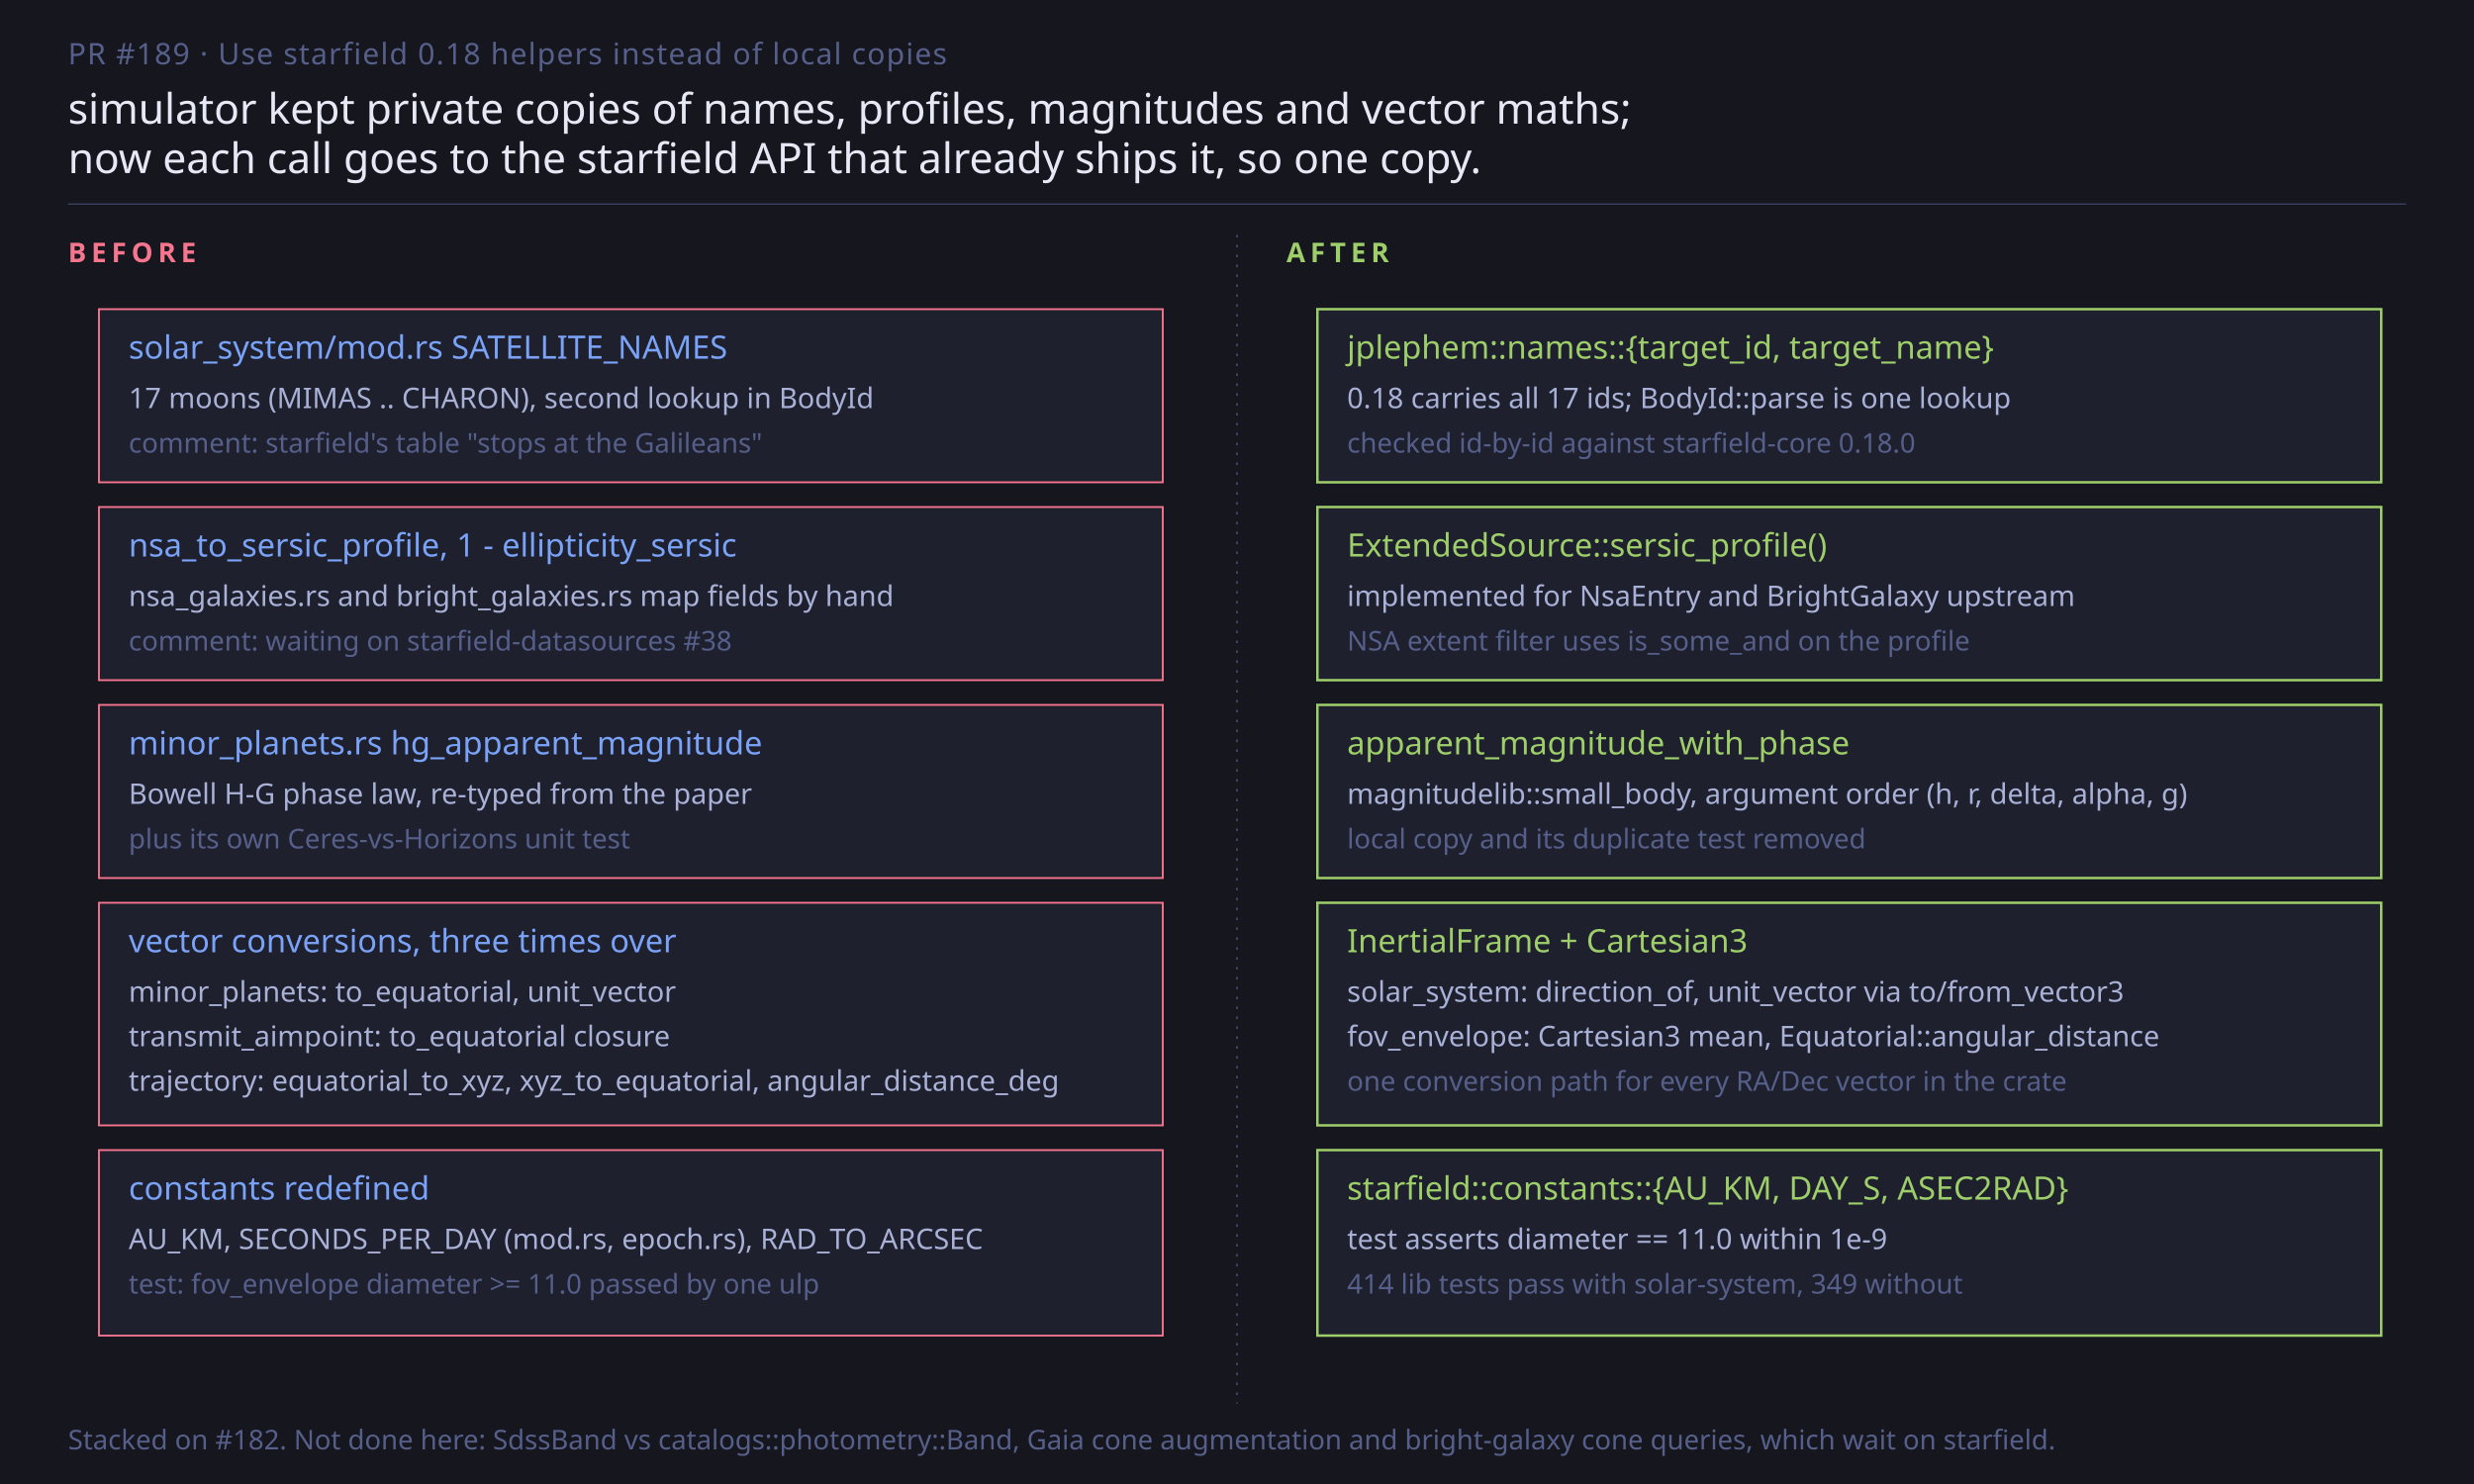
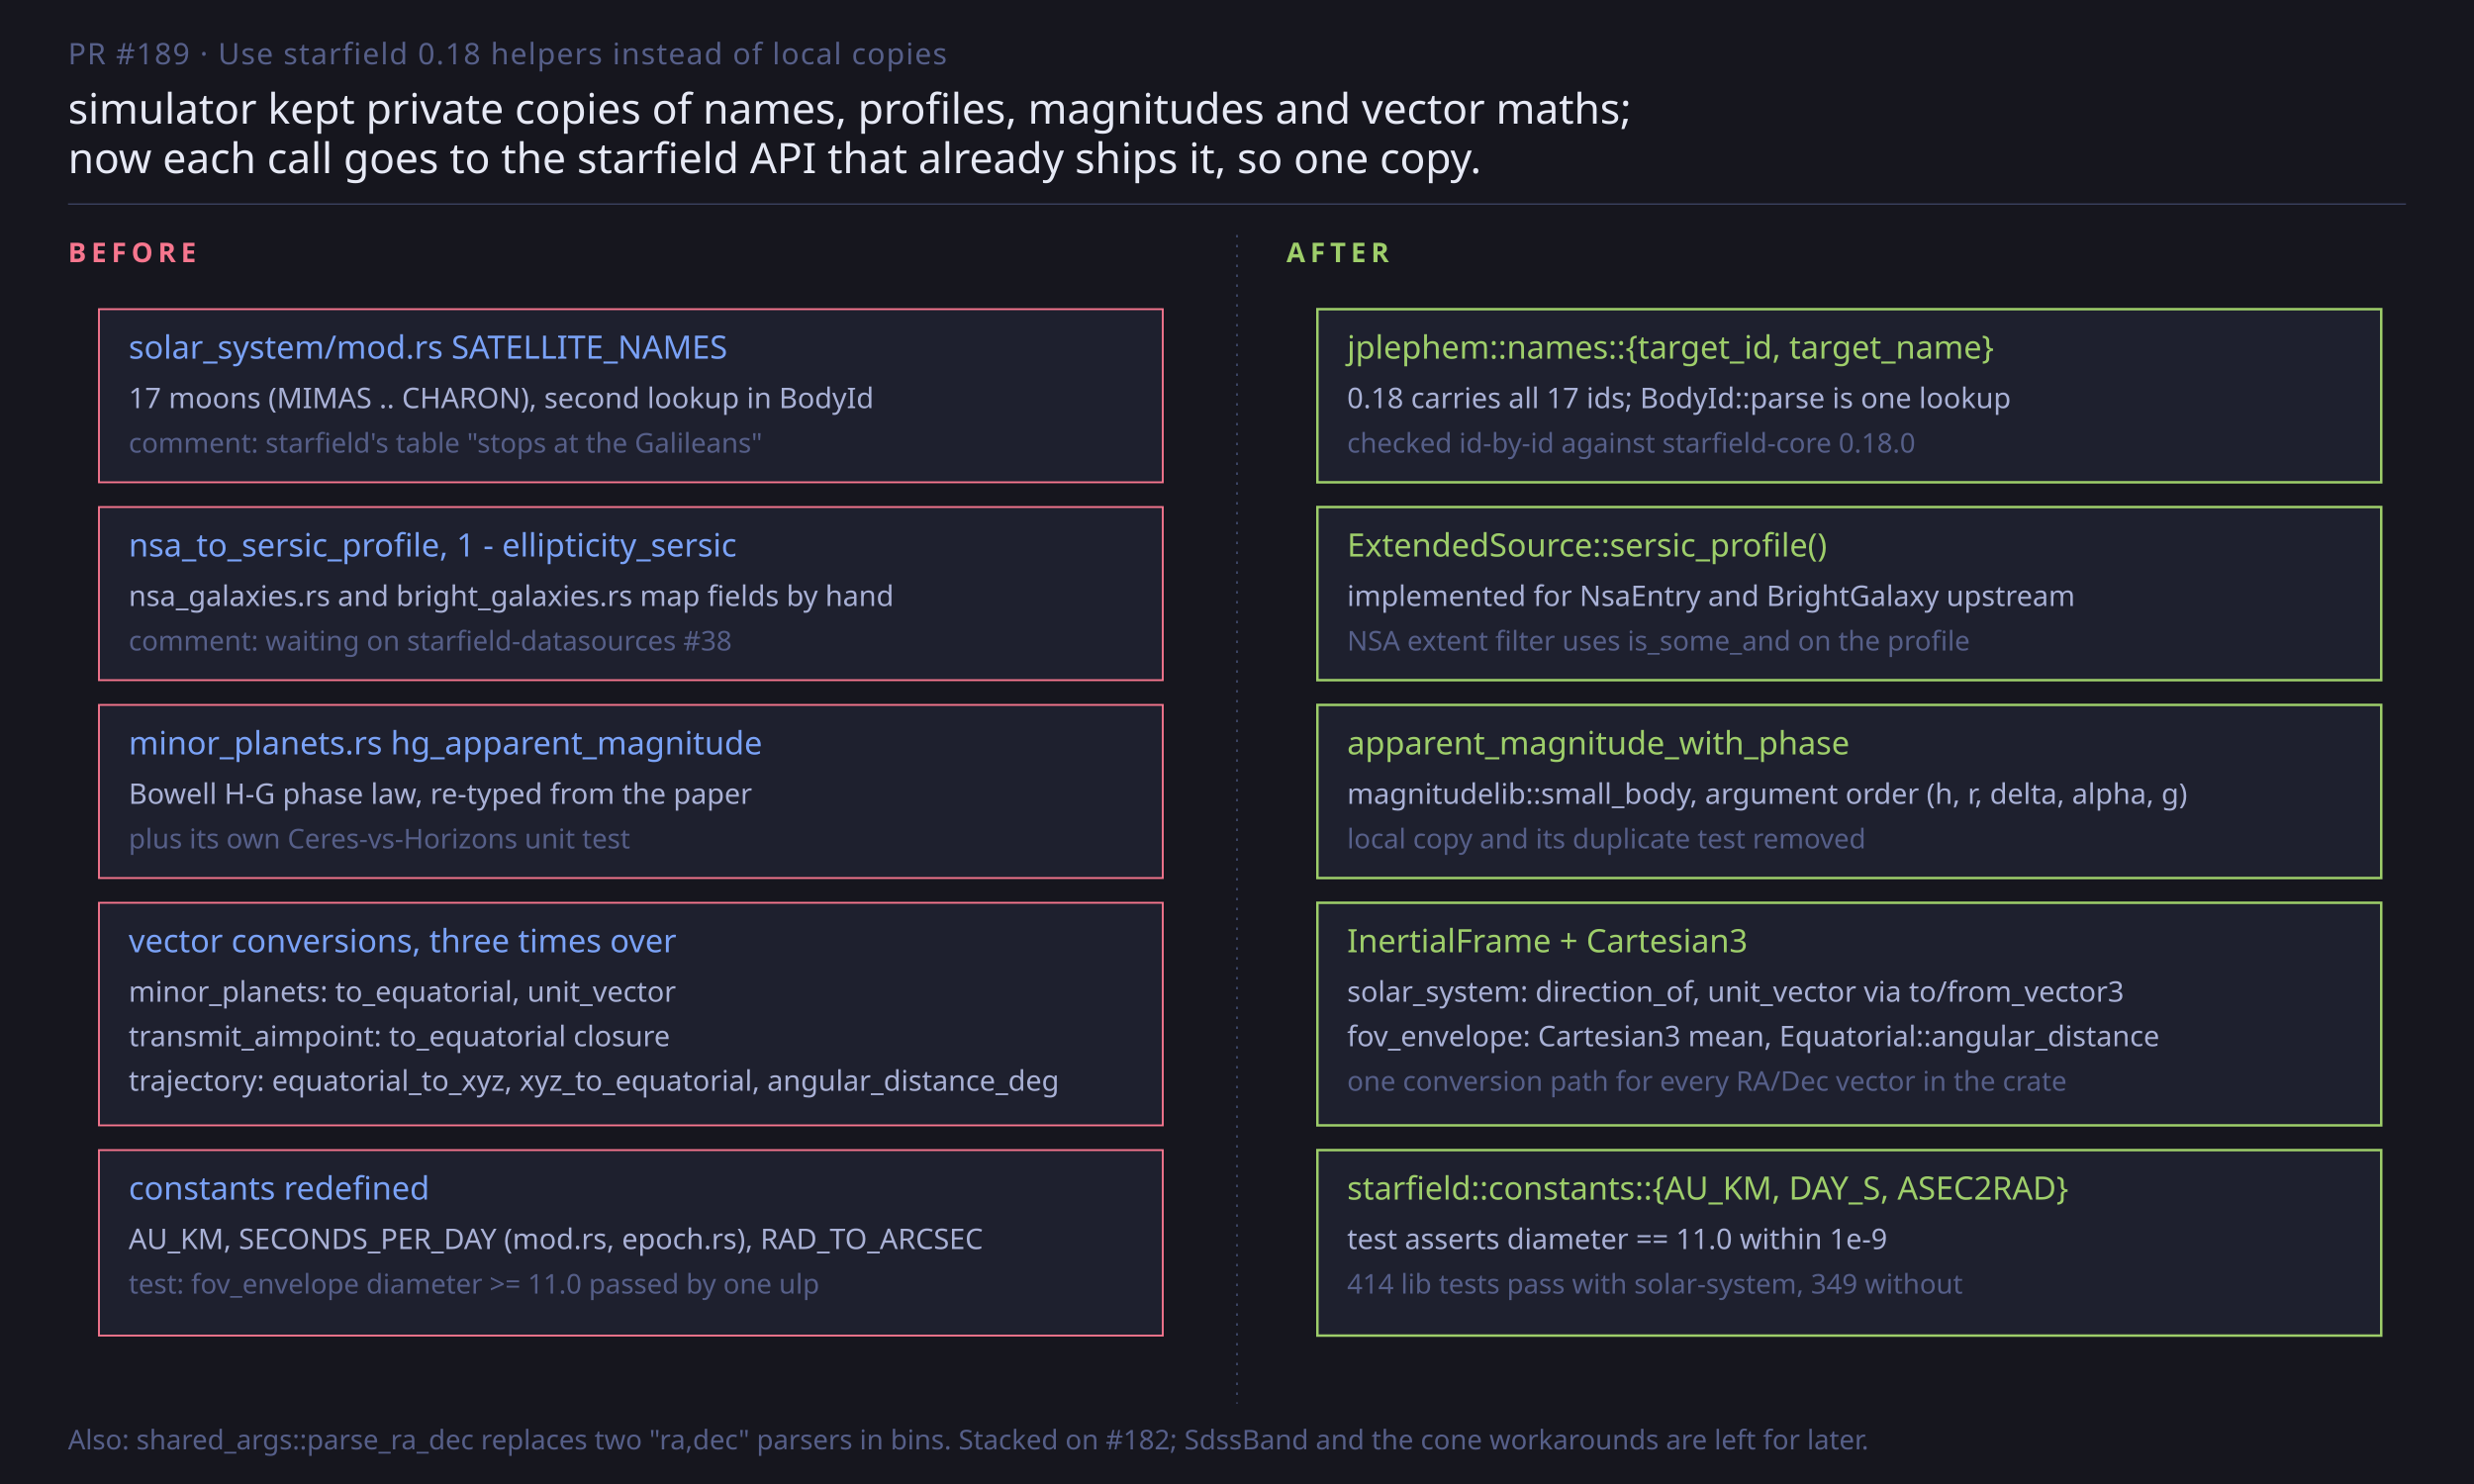
<svg xmlns="http://www.w3.org/2000/svg" viewBox="0 0 2000 1200" font-family="'Segoe UI', 'Noto Sans', 'DejaVu Sans', ui-sans-serif, system-ui, sans-serif">
  <rect x="0" y="0" width="2000" height="1200" fill="#16161e" />
  <defs>
    <marker id="arr-green" viewBox="0 0 10 10" refX="9" refY="5" markerWidth="7" markerHeight="7" orient="auto-start-reverse">
      <path d="M0,0 L10,5 L0,10 z" fill="#9ece6a" />
    </marker>
  </defs>
  <text x="55" y="52" font-size="24" letter-spacing="1" fill="#565f89">PR #189 · Use starfield 0.18 helpers instead of local copies</text>
  <text x="55" y="100" font-size="34" fill="#e6e9f5">simulator kept private copies of names, profiles, magnitudes and vector maths;</text>
  <text x="55" y="140" font-size="34" fill="#e6e9f5">now each call goes to the starfield API that already ships it, so one copy.</text>
  <line x1="55" y1="165" x2="1945" y2="165" stroke="#3d4666" stroke-width="1" />
  <text x="55" y="212" font-size="22" font-weight="700" letter-spacing="4" fill="#f7768e">BEFORE</text>
  <text x="1040" y="212" font-size="22" font-weight="700" letter-spacing="4" fill="#9ece6a">AFTER</text>
  <line x1="1000" y1="190" x2="1000" y2="1135" stroke="#3d4666" stroke-width="1.5" stroke-dasharray="2 6" />
  <g>
    <rect x="80" y="250" width="860" height="140" fill="#1e202e" stroke="#f7768e" stroke-width="1.5" />
    <text x="104" y="290" font-size="26" fill="#7aa2f7">solar_system/mod.rs  SATELLITE_NAMES</text>
    <text x="104" y="330" font-size="23" fill="#a9b1d6">17 moons (MIMAS .. CHARON), second lookup in BodyId</text>
    <text x="104" y="366" font-size="22" fill="#565f89">comment: starfield's table "stops at the Galileans"</text>
  </g>
  <g>
    <rect x="80" y="410" width="860" height="140" fill="#1e202e" stroke="#f7768e" stroke-width="1.5" />
    <text x="104" y="450" font-size="26" fill="#7aa2f7">nsa_to_sersic_profile, 1 - ellipticity_sersic</text>
    <text x="104" y="490" font-size="23" fill="#a9b1d6">nsa_galaxies.rs and bright_galaxies.rs map fields by hand</text>
    <text x="104" y="526" font-size="22" fill="#565f89">comment: waiting on starfield-datasources #38</text>
  </g>
  <g>
    <rect x="80" y="570" width="860" height="140" fill="#1e202e" stroke="#f7768e" stroke-width="1.5" />
    <text x="104" y="610" font-size="26" fill="#7aa2f7">minor_planets.rs  hg_apparent_magnitude</text>
    <text x="104" y="650" font-size="23" fill="#a9b1d6">Bowell H-G phase law, re-typed from the paper</text>
    <text x="104" y="686" font-size="22" fill="#565f89">plus its own Ceres-vs-Horizons unit test</text>
  </g>
  <g>
    <rect x="80" y="730" width="860" height="180" fill="#1e202e" stroke="#f7768e" stroke-width="1.5" />
    <text x="104" y="770" font-size="26" fill="#7aa2f7">vector conversions, three times over</text>
    <text x="104" y="810" font-size="23" fill="#a9b1d6">minor_planets: to_equatorial, unit_vector</text>
    <text x="104" y="846" font-size="23" fill="#a9b1d6">transmit_aimpoint: to_equatorial closure</text>
    <text x="104" y="882" font-size="23" fill="#a9b1d6">trajectory: equatorial_to_xyz, xyz_to_equatorial, angular_distance_deg</text>
  </g>
  <g>
    <rect x="80" y="930" width="860" height="150" fill="#1e202e" stroke="#f7768e" stroke-width="1.5" />
    <text x="104" y="970" font-size="26" fill="#7aa2f7">constants redefined</text>
    <text x="104" y="1010" font-size="23" fill="#a9b1d6">AU_KM, SECONDS_PER_DAY (mod.rs, epoch.rs), RAD_TO_ARCSEC</text>
    <text x="104" y="1046" font-size="22" fill="#565f89">test: fov_envelope diameter &gt;= 11.0 passed by one ulp</text>
  </g>
  <g>
    <rect x="1065" y="250" width="860" height="140" fill="#1e202e" stroke="#9ece6a" stroke-width="2" />
    <text x="1089" y="290" font-size="26" fill="#9ece6a">jplephem::names::{target_id, target_name}</text>
    <text x="1089" y="330" font-size="23" fill="#a9b1d6">0.18 carries all 17 ids; BodyId::parse is one lookup</text>
    <text x="1089" y="366" font-size="22" fill="#565f89">checked id-by-id against starfield-core 0.18.0</text>
  </g>
  <g>
    <rect x="1065" y="410" width="860" height="140" fill="#1e202e" stroke="#9ece6a" stroke-width="2" />
    <text x="1089" y="450" font-size="26" fill="#9ece6a">ExtendedSource::sersic_profile()</text>
    <text x="1089" y="490" font-size="23" fill="#a9b1d6">implemented for NsaEntry and BrightGalaxy upstream</text>
    <text x="1089" y="526" font-size="22" fill="#565f89">NSA extent filter uses is_some_and on the profile</text>
  </g>
  <g>
    <rect x="1065" y="570" width="860" height="140" fill="#1e202e" stroke="#9ece6a" stroke-width="2" />
    <text x="1089" y="610" font-size="26" fill="#9ece6a">apparent_magnitude_with_phase</text>
    <text x="1089" y="650" font-size="23" fill="#a9b1d6">magnitudelib::small_body, argument order (h, r, delta, alpha, g)</text>
    <text x="1089" y="686" font-size="22" fill="#565f89">local copy and its duplicate test removed</text>
  </g>
  <g>
    <rect x="1065" y="730" width="860" height="180" fill="#1e202e" stroke="#9ece6a" stroke-width="2" />
    <text x="1089" y="770" font-size="26" fill="#9ece6a">InertialFrame + Cartesian3</text>
    <text x="1089" y="810" font-size="23" fill="#a9b1d6">solar_system: direction_of, unit_vector via to/from_vector3</text>
    <text x="1089" y="846" font-size="23" fill="#a9b1d6">fov_envelope: Cartesian3 mean, Equatorial::angular_distance</text>
    <text x="1089" y="882" font-size="22" fill="#565f89">one conversion path for every RA/Dec vector in the crate</text>
  </g>
  <g>
    <rect x="1065" y="930" width="860" height="150" fill="#1e202e" stroke="#9ece6a" stroke-width="2" />
    <text x="1089" y="970" font-size="26" fill="#9ece6a">starfield::constants::{AU_KM, DAY_S, ASEC2RAD}</text>
    <text x="1089" y="1010" font-size="23" fill="#a9b1d6">test asserts diameter == 11.0 within 1e-9</text>
    <text x="1089" y="1046" font-size="22" fill="#565f89">414 lib tests pass with solar-system, 349 without</text>
  </g>
-   <text x="55" y="1172" font-size="22" fill="#565f89">Stacked on #182. Not done here: SdssBand vs catalogs::photometry::Band, Gaia cone augmentation and bright-galaxy cone queries, which wait on starfield.</text>
+   <text x="55" y="1172" font-size="22" fill="#565f89">Also: shared_args::parse_ra_dec replaces two "ra,dec" parsers in bins. Stacked on #182; SdssBand and the cone workarounds are left for later.</text>
</svg>
